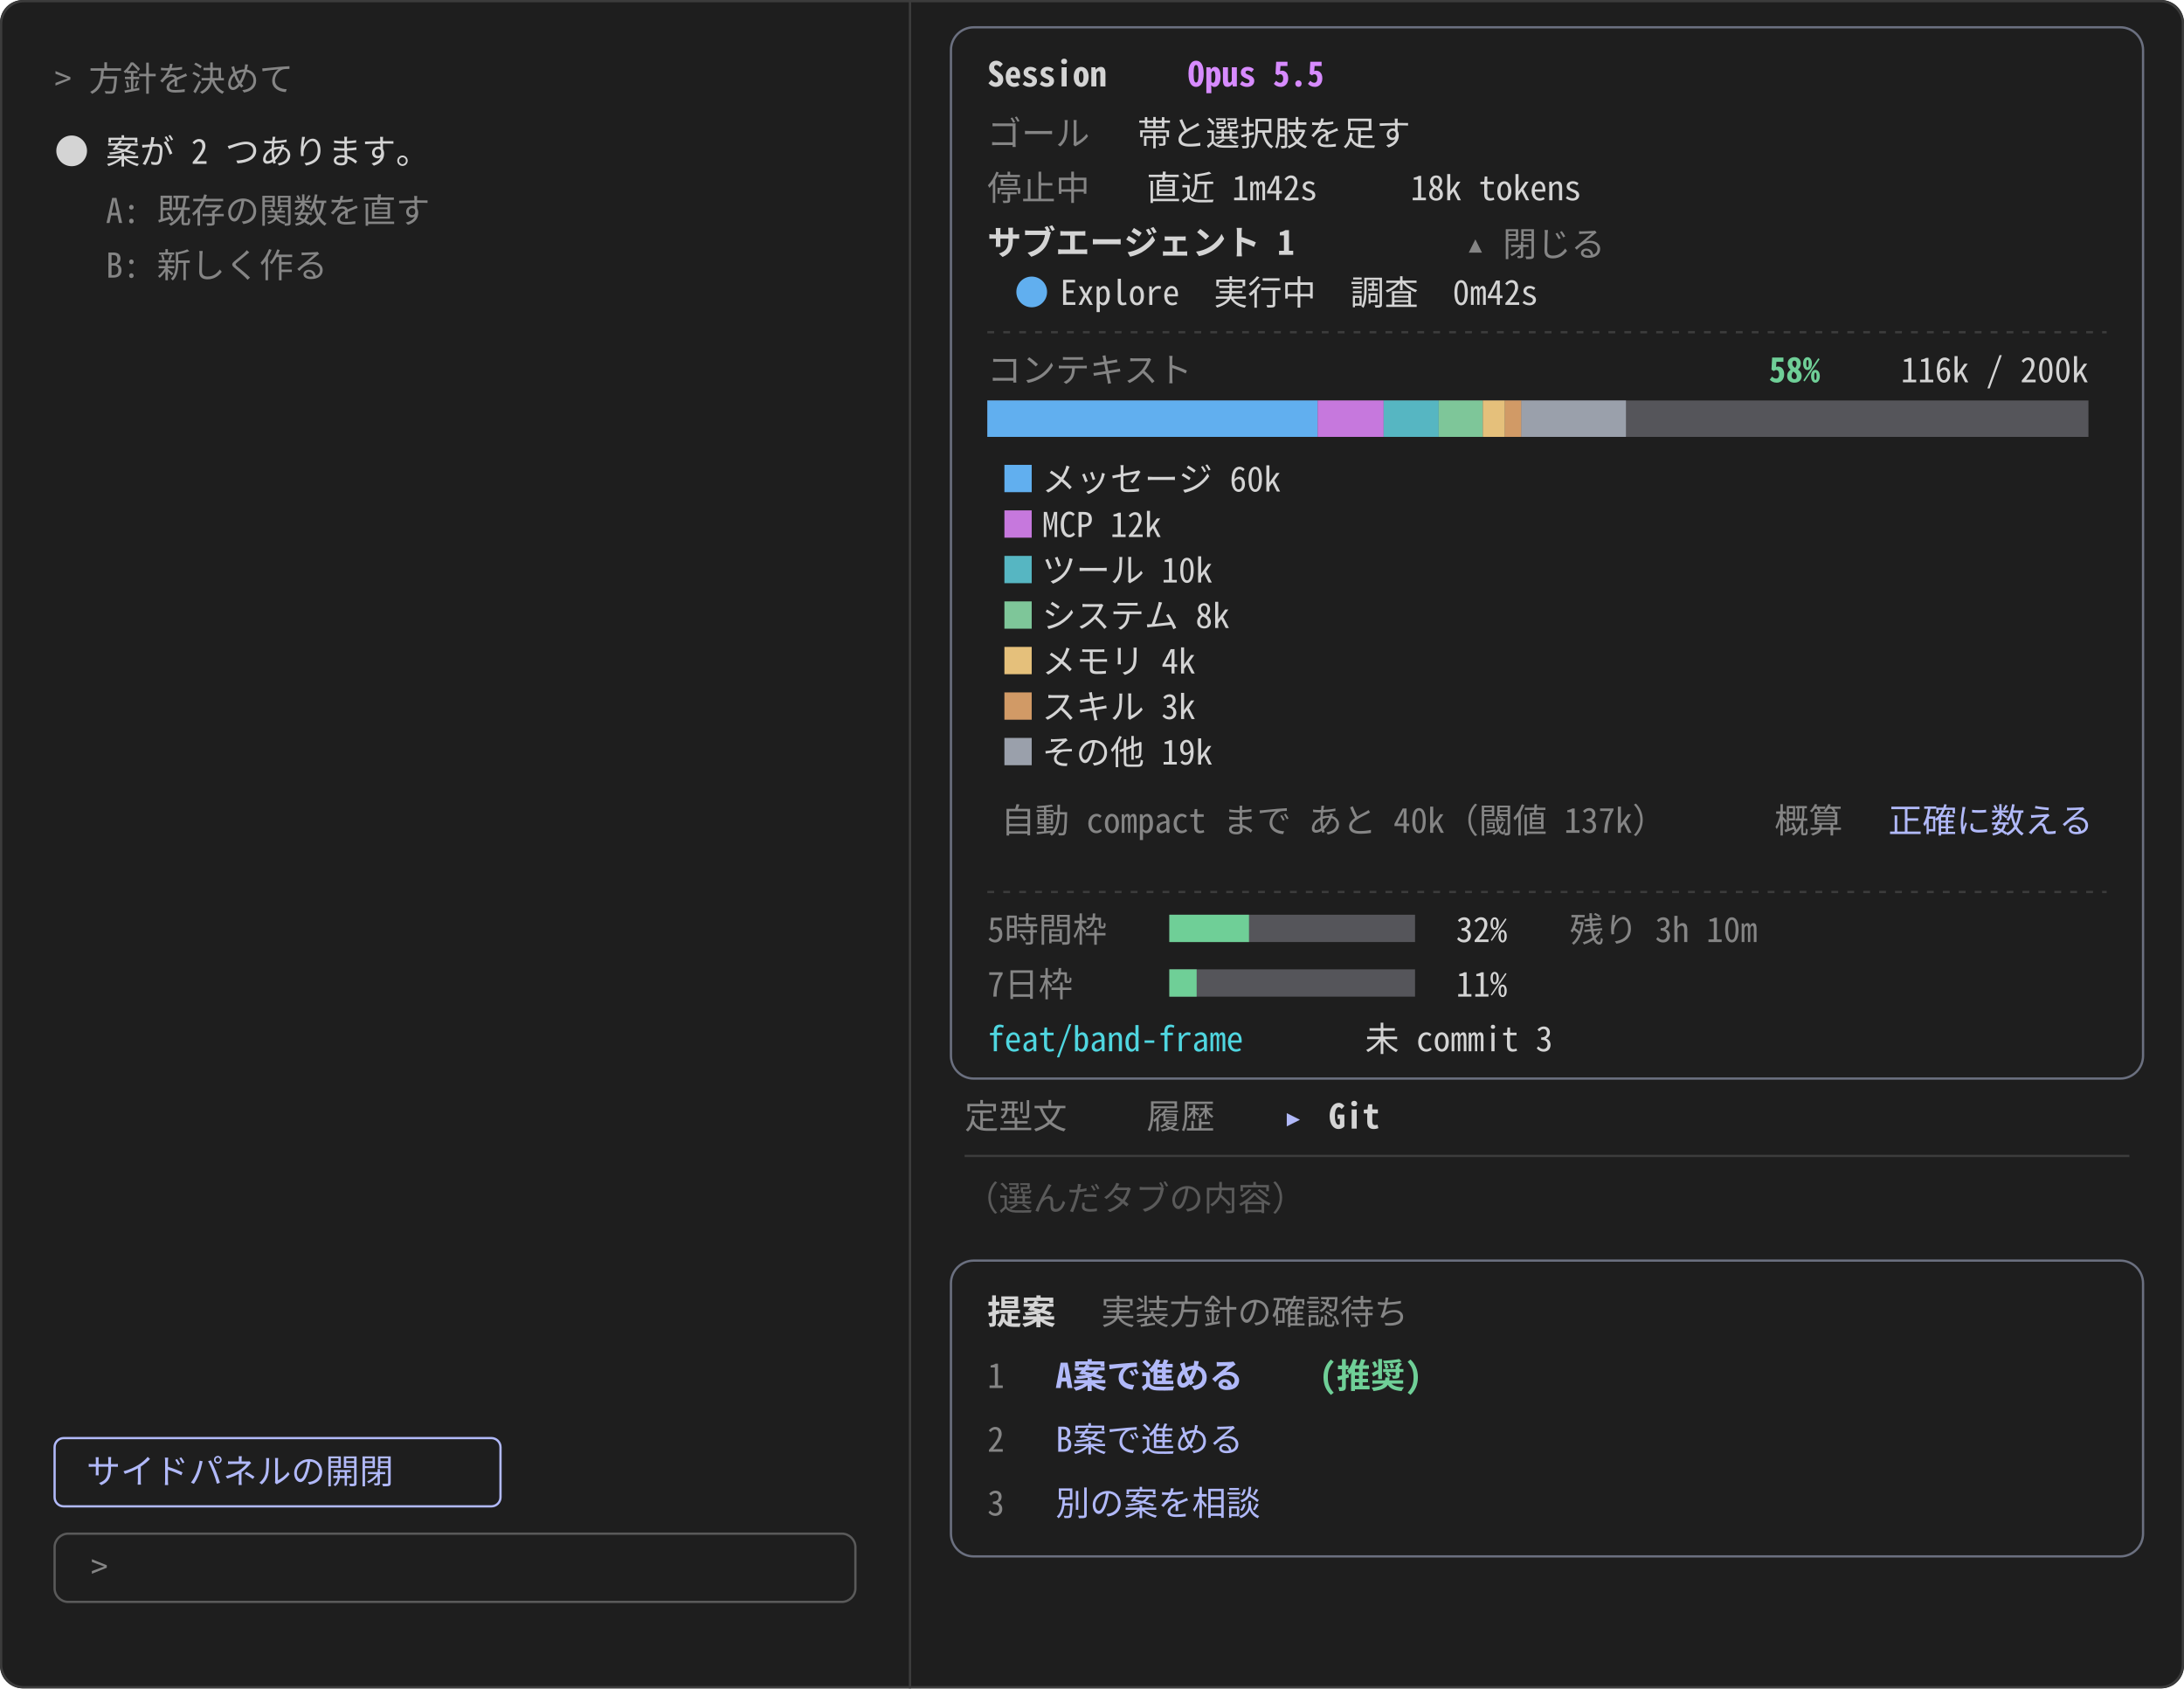
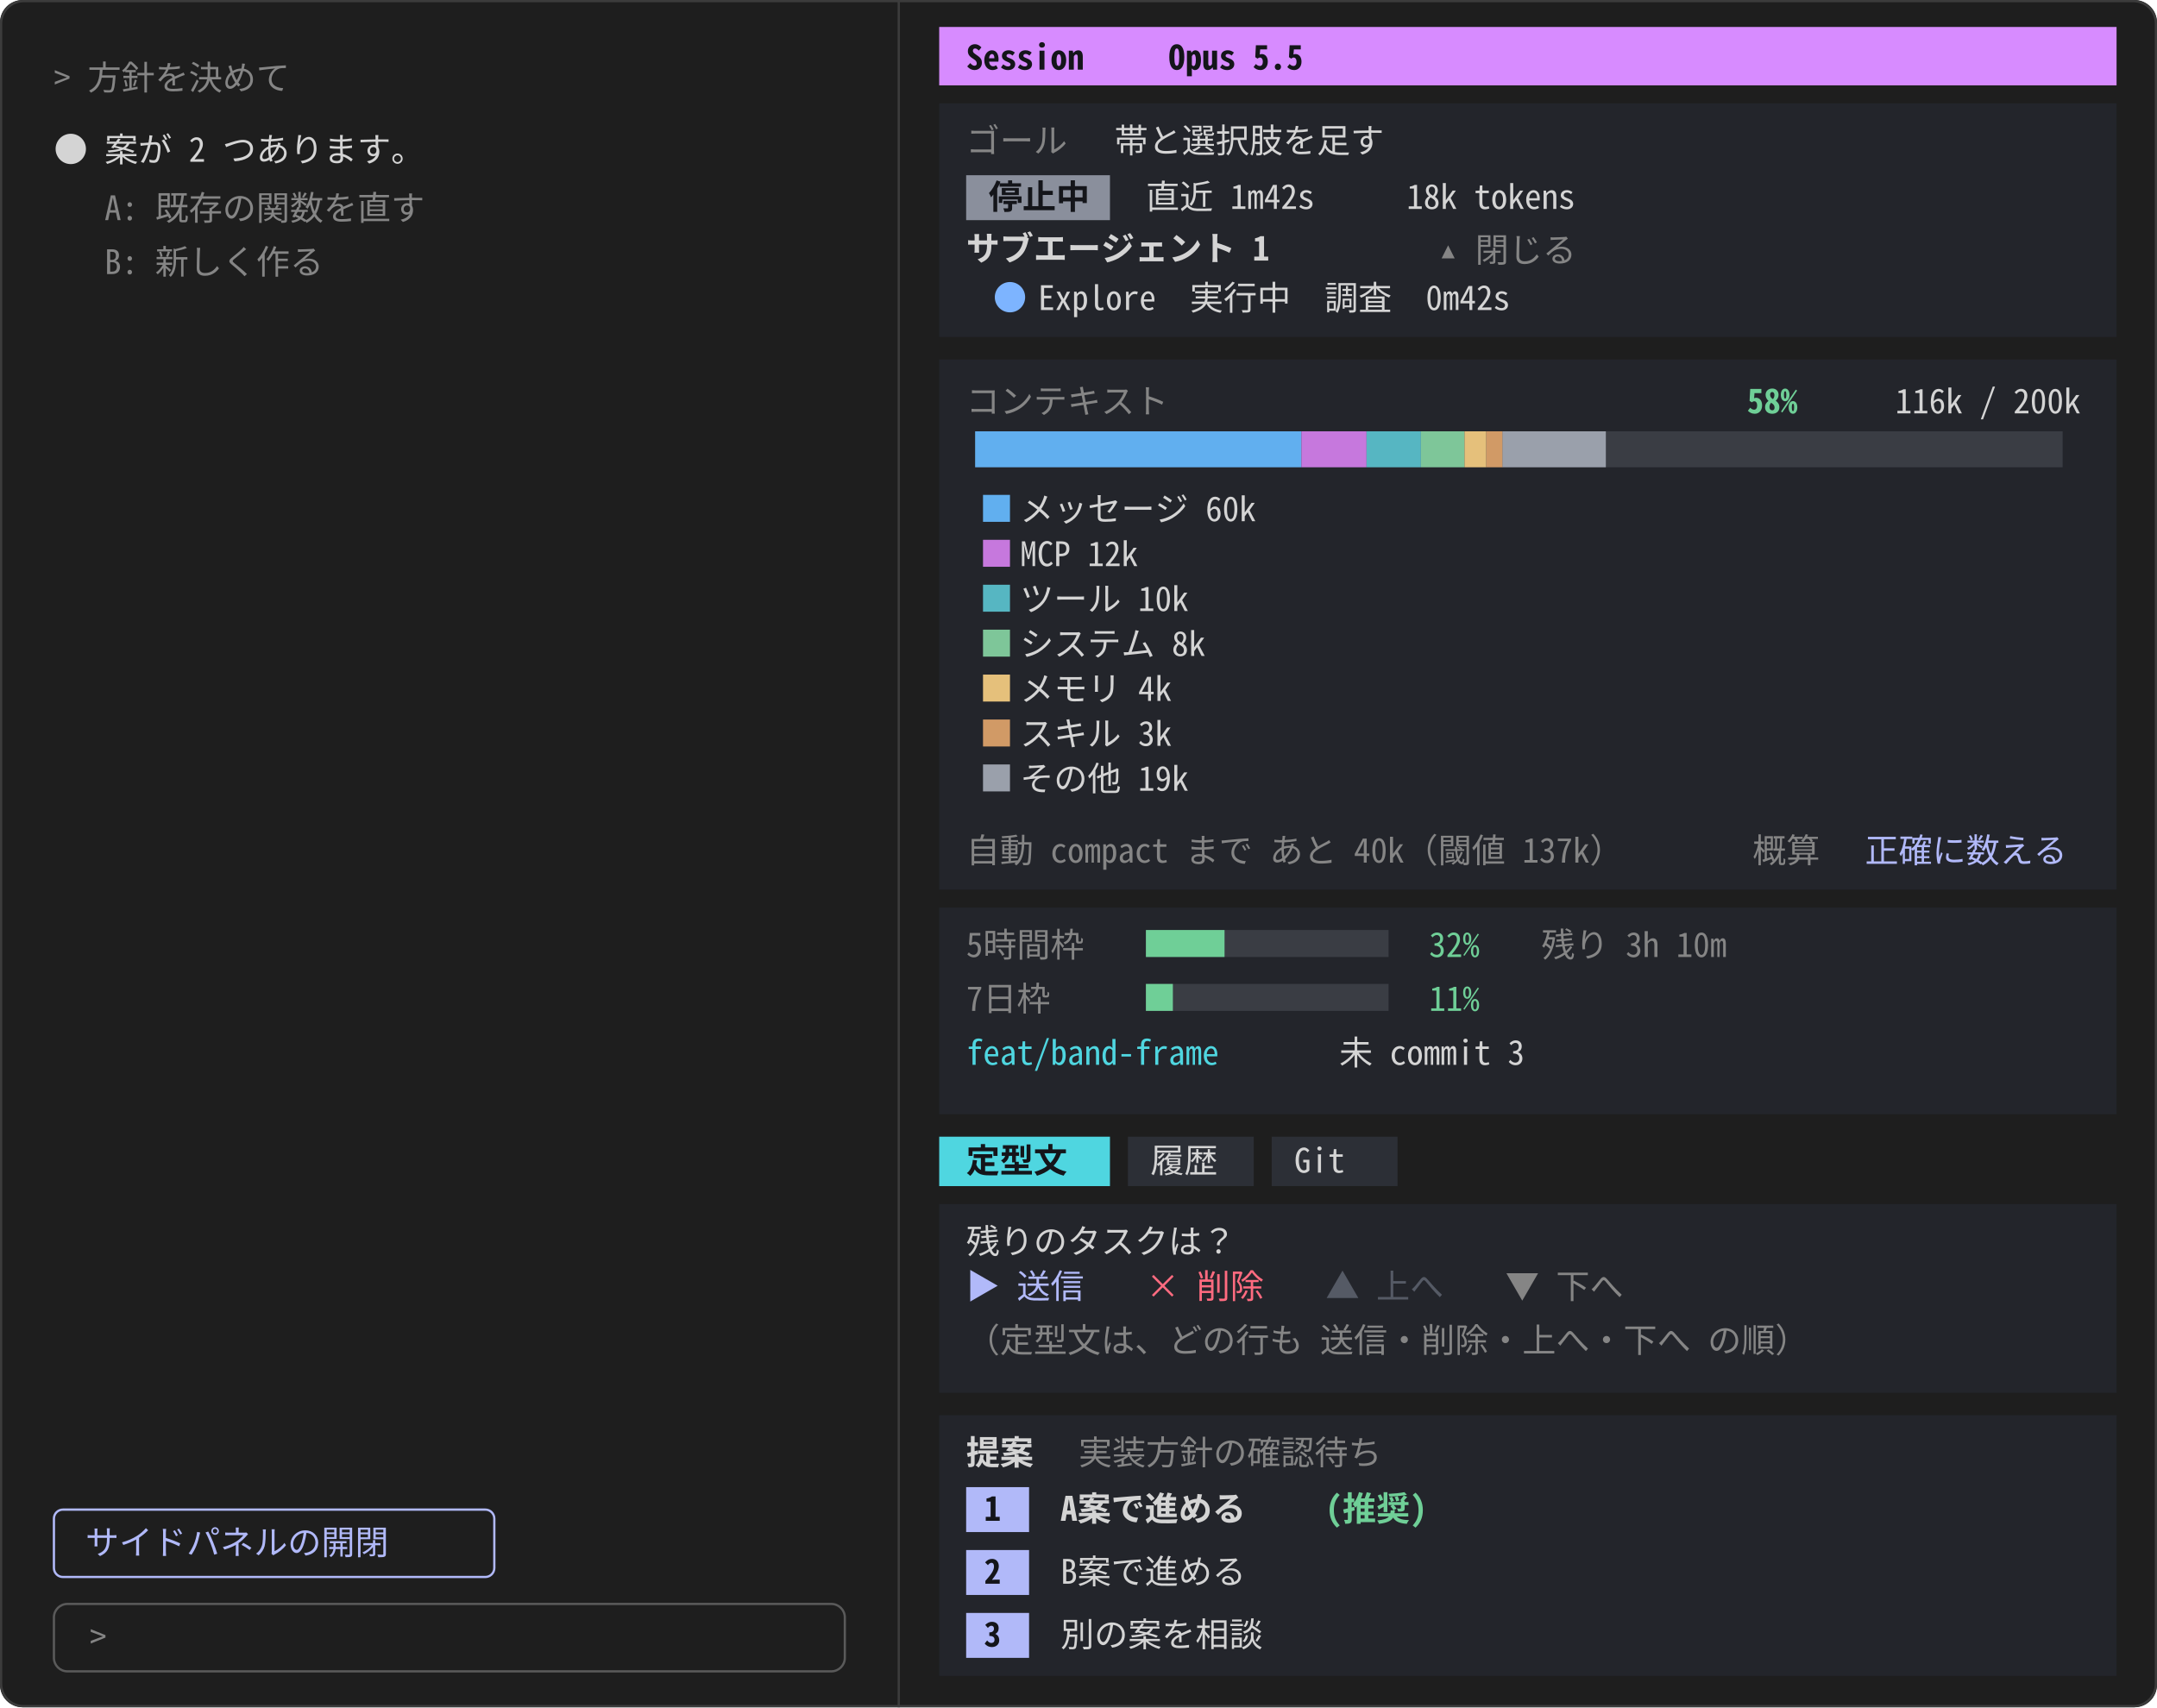
- <svg xmlns="http://www.w3.org/2000/svg" xml:space="preserve" viewBox="0 0 960 742" width="960" height="742" role="img" aria-labelledby="t d" font-family="Consolas, 'Cascadia Mono', 'Noto Sans Mono CJK JP', 'MS Gothic', monospace" font-size="15">
-   <rect x="0" y="0" width="960" height="742" rx="10" fill="#1e1e1e" />
-   <rect x="0.5" y="0.5" width="959" height="741" rx="10" fill="none" stroke="#3c3c3c" />
+ <svg xmlns="http://www.w3.org/2000/svg" xml:space="preserve" viewBox="0 0 960 760" width="960" height="760" role="img" aria-labelledby="t d" font-family="Consolas, 'Cascadia Mono', 'Noto Sans Mono CJK JP', 'MS Gothic', monospace" font-size="15">
+   <rect x="0" y="0" width="960" height="760" rx="10" fill="#1e1e1e" />
+   <rect x="0.5" y="0.5" width="959" height="759" rx="10" fill="none" stroke="#3c3c3c" />
  <text x="24" y="40" fill="#858585">&gt; 方針を決めて</text>
  <text x="24" y="72" fill="#d4d4d4">● 案が 2 つあります。</text>
  <text x="24" y="98" fill="#858585">   A: 既存の関数を直す</text>
  <text x="24" y="122" fill="#858585">   B: 新しく作る</text>
-   <rect x="24" y="632" width="196" height="30" rx="4" fill="none" stroke="#b1b9f9" />
-   <text x="38" y="652" fill="#b1b9f9">サイドパネルの開閉</text>
-   <rect x="24" y="674" width="352" height="30" rx="6" fill="none" stroke="#5a5a5a" />
-   <text x="40" y="694" fill="#858585">&gt;</text>
-   <line x1="400" y1="0" x2="400" y2="742" stroke="#3c3c3c" />
-   <rect x="418" y="12" width="524" height="462" rx="10" fill="none" stroke="#6b7080" />
-   <text x="434" y="38" fill="#d4d4d4" font-weight="bold">Session</text>
-   <text x="522" y="38" fill="#d78bff" font-weight="bold">Opus 5.5</text>
-   <text x="434" y="64" fill="#858585">ゴール</text>
-   <text x="500" y="64" fill="#d4d4d4">帯と選択肢を足す</text>
-   <text x="434" y="88" fill="#858585">停止中</text>
-   <text x="504" y="88" fill="#d4d4d4">直近 1m42s</text>
-   <text x="620" y="88" fill="#d4d4d4">18k tokens</text>
-   <text x="434" y="112" fill="#d4d4d4" font-weight="bold">サブエージェント 1</text>
-   <text x="644" y="112" fill="#858585">▴ 閉じる</text>
-   <text x="446" y="134" fill="#61afef">●</text>
-   <text x="466" y="134" fill="#d4d4d4">Explore  実行中  調査  0m42s</text>
-   <line x1="434" y1="146" x2="926" y2="146" stroke="#3c3c3c" stroke-dasharray="3 4" />
-   <text x="434" y="168" fill="#858585">コンテキスト</text>
-   <text x="800" y="168" fill="#6fcf97" font-weight="bold" text-anchor="end">58%</text>
-   <text x="918" y="168" fill="#d4d4d4" text-anchor="end">116k / 200k</text>
-   <rect x="434" y="176" width="484" height="16" fill="#55555a" />
-   <rect x="434.0" y="176" width="145.2" height="16" fill="#61afef" />
-   <rect x="579.2" y="176" width="29.0" height="16" fill="#c678dd" />
-   <rect x="608.2" y="176" width="24.2" height="16" fill="#56b6c2" />
-   <rect x="632.4" y="176" width="19.4" height="16" fill="#7ec699" />
-   <rect x="651.8" y="176" width="9.7" height="16" fill="#e5c07b" />
-   <rect x="661.5" y="176" width="7.3" height="16" fill="#d19a66" />
-   <rect x="668.7" y="176" width="46.0" height="16" fill="#9aa0ab" />
-   <text x="440" y="216" fill="#61afef">■</text>
-   <text x="458" y="216" fill="#d4d4d4">メッセージ 60k</text>
-   <text x="440" y="236" fill="#c678dd">■</text>
-   <text x="458" y="236" fill="#d4d4d4">MCP 12k</text>
-   <text x="440" y="256" fill="#56b6c2">■</text>
-   <text x="458" y="256" fill="#d4d4d4">ツール 10k</text>
-   <text x="440" y="276" fill="#7ec699">■</text>
-   <text x="458" y="276" fill="#d4d4d4">システム 8k</text>
-   <text x="440" y="296" fill="#e5c07b">■</text>
-   <text x="458" y="296" fill="#d4d4d4">メモリ 4k</text>
-   <text x="440" y="316" fill="#d19a66">■</text>
-   <text x="458" y="316" fill="#d4d4d4">スキル 3k</text>
-   <text x="440" y="336" fill="#9aa0ab">■</text>
-   <text x="458" y="336" fill="#d4d4d4">その他 19k</text>
-   <text x="440" y="366" fill="#858585">自動 compact まで あと 40k（閾値 137k）</text>
-   <text x="780" y="366" fill="#858585">概算</text>
-   <text x="830" y="366" fill="#b1b9f9">正確に数える</text>
-   <line x1="434" y1="392" x2="926" y2="392" stroke="#3c3c3c" stroke-dasharray="3 4" />
-   <text x="434" y="414" fill="#858585">5時間枠</text>
-   <rect x="514" y="402" width="108" height="12" fill="#55555a" />
-   <rect x="514" y="402" width="35" height="12" fill="#6fcf97" />
-   <text x="640" y="414" fill="#d4d4d4">32%</text>
-   <text x="690" y="414" fill="#858585">残り 3h 10m</text>
-   <text x="434" y="438" fill="#858585">7日枠</text>
-   <rect x="514" y="426" width="108" height="12" fill="#55555a" />
-   <rect x="514" y="426" width="12" height="12" fill="#6fcf97" />
-   <text x="640" y="438" fill="#d4d4d4">11%</text>
-   <text x="434" y="462" fill="#4fd6e0">feat/band-frame</text>
-   <text x="600" y="462" fill="#d4d4d4">未 commit 3</text>
-   <text x="424" y="496" fill="#858585">定型文</text>
-   <text x="504" y="496" fill="#858585">履歴</text>
-   <text x="564" y="496" fill="#b1b9f9">▸</text>
-   <text x="584" y="496" fill="#d4d4d4" font-weight="bold">Git</text>
-   <line x1="424" y1="508" x2="936" y2="508" stroke="#3c3c3c" />
-   <text x="424" y="532" fill="#5a5a5a">（選んだタブの内容）</text>
-   <rect x="418" y="554" width="524" height="130" rx="10" fill="none" stroke="#6b7080" />
-   <text x="434" y="582" fill="#d4d4d4" font-weight="bold">提案</text>
-   <text x="484" y="582" fill="#858585">実装方針の確認待ち</text>
-   <text x="434" y="610" fill="#858585">1</text>
-   <text x="464" y="610" fill="#b1b9f9" font-weight="bold">A案で進める</text>
-   <text x="580" y="610" fill="#6fcf97" font-weight="bold">(推奨)</text>
-   <text x="434" y="638" fill="#858585">2</text>
-   <text x="464" y="638" fill="#b1b9f9">B案で進める</text>
-   <text x="434" y="666" fill="#858585">3</text>
-   <text x="464" y="666" fill="#b1b9f9">別の案を相談</text>
+   <rect x="24" y="672" width="196" height="30" rx="4" fill="none" stroke="#b1b9f9" />
+   <text x="38" y="692" fill="#b1b9f9">サイドパネルの開閉</text>
+   <rect x="24" y="714" width="352" height="30" rx="6" fill="none" stroke="#5a5a5a" />
+   <text x="40" y="734" fill="#858585">&gt;</text>
+   <line x1="400" y1="0" x2="400" y2="760" stroke="#3c3c3c" />
+   <rect x="418" y="12" width="524" height="26" fill="#d78bff" />
+   <text x="430" y="31" fill="#14151a" font-weight="bold">Session</text>
+   <text x="520" y="31" fill="#14151a" font-weight="bold">Opus 5.5</text>
+   <rect x="418" y="46" width="524" height="104" fill="#23252b" />
+   <text x="430" y="68" fill="#858585">ゴール</text>
+   <text x="496" y="68" fill="#d4d4d4">帯と選択肢を足す</text>
+   <rect x="430" y="78" width="64" height="20" fill="#8a8f9c" />
+   <text x="440" y="93" fill="#14151a" font-weight="bold">停止中</text>
+   <text x="510" y="93" fill="#d4d4d4">直近 1m42s</text>
+   <text x="626" y="93" fill="#d4d4d4">18k tokens</text>
+   <text x="430" y="116" fill="#d4d4d4" font-weight="bold">サブエージェント 1</text>
+   <text x="640" y="116" fill="#858585">▴ 閉じる</text>
+   <text x="442" y="138" fill="#7db4ff">●</text>
+   <text x="462" y="138" fill="#d4d4d4">Explore  実行中  調査  0m42s</text>
+   <rect x="418" y="160" width="524" height="236" fill="#23252b" />
+   <text x="430" y="184" fill="#858585">コンテキスト</text>
+   <text x="800" y="184" fill="#6fcf97" font-weight="bold" text-anchor="end">58%</text>
+   <text x="926" y="184" fill="#d4d4d4" text-anchor="end">116k / 200k</text>
+   <rect x="434" y="192" width="484" height="16" fill="#3a3d44" />
+   <rect x="434.0" y="192" width="145.2" height="16" fill="#61afef" />
+   <rect x="579.2" y="192" width="29.0" height="16" fill="#c678dd" />
+   <rect x="608.2" y="192" width="24.2" height="16" fill="#56b6c2" />
+   <rect x="632.4" y="192" width="19.4" height="16" fill="#7ec699" />
+   <rect x="651.8" y="192" width="9.7" height="16" fill="#e5c07b" />
+   <rect x="661.5" y="192" width="7.3" height="16" fill="#d19a66" />
+   <rect x="668.7" y="192" width="46.0" height="16" fill="#9aa0ab" />
+   <text x="436" y="232" fill="#61afef">■</text>
+   <text x="454" y="232" fill="#d4d4d4">メッセージ 60k</text>
+   <text x="436" y="252" fill="#c678dd">■</text>
+   <text x="454" y="252" fill="#d4d4d4">MCP 12k</text>
+   <text x="436" y="272" fill="#56b6c2">■</text>
+   <text x="454" y="272" fill="#d4d4d4">ツール 10k</text>
+   <text x="436" y="292" fill="#7ec699">■</text>
+   <text x="454" y="292" fill="#d4d4d4">システム 8k</text>
+   <text x="436" y="312" fill="#e5c07b">■</text>
+   <text x="454" y="312" fill="#d4d4d4">メモリ 4k</text>
+   <text x="436" y="332" fill="#d19a66">■</text>
+   <text x="454" y="332" fill="#d4d4d4">スキル 3k</text>
+   <text x="436" y="352" fill="#9aa0ab">■</text>
+   <text x="454" y="352" fill="#d4d4d4">その他 19k</text>
+   <text x="430" y="384" fill="#858585">自動 compact まで あと 40k（閾値 137k）</text>
+   <text x="780" y="384" fill="#858585">概算</text>
+   <text x="830" y="384" fill="#b1b9f9">正確に数える</text>
+   <rect x="418" y="404" width="524" height="92" fill="#23252b" />
+   <text x="430" y="426" fill="#858585">5時間枠</text>
+   <rect x="510" y="414" width="108" height="12" fill="#3a3d44" />
+   <rect x="510" y="414" width="35" height="12" fill="#6fcf97" />
+   <text x="636" y="426" fill="#6fcf97">32%</text>
+   <text x="686" y="426" fill="#858585">残り 3h 10m</text>
+   <text x="430" y="450" fill="#858585">7日枠</text>
+   <rect x="510" y="438" width="108" height="12" fill="#3a3d44" />
+   <rect x="510" y="438" width="12" height="12" fill="#6fcf97" />
+   <text x="636" y="450" fill="#6fcf97">11%</text>
+   <text x="430" y="474" fill="#4fd6e0">feat/band-frame</text>
+   <text x="596" y="474" fill="#d4d4d4">未 commit 3</text>
+   <rect x="418" y="506" width="76" height="22" fill="#4fd6e0" />
+   <text x="430" y="522" fill="#14151a" font-weight="bold">定型文</text>
+   <rect x="502" y="506" width="56" height="22" fill="#2c2f36" />
+   <text x="512" y="522" fill="#d4d4d4">履歴</text>
+   <rect x="566" y="506" width="56" height="22" fill="#2c2f36" />
+   <text x="576" y="522" fill="#d4d4d4">Git</text>
+   <rect x="418" y="536" width="524" height="84" fill="#23252b" />
+   <text x="430" y="558" fill="#d4d4d4">残りのタスクは？</text>
+   <text x="430" y="578" fill="#b1b9f9">▶ 送信</text>
+   <text x="510" y="578" fill="#ff6b80">× 削除</text>
+   <text x="590" y="578" fill="#555a65">▲ 上へ</text>
+   <text x="670" y="578" fill="#858585">▼ 下へ</text>
+   <text x="430" y="602" fill="#858585">（定型文は、どの行も 送信・削除・上へ・下へ の順）</text>
+   <rect x="418" y="630" width="524" height="116" fill="#23252b" />
+   <text x="430" y="652" fill="#d4d4d4" font-weight="bold">提案</text>
+   <text x="480" y="652" fill="#858585">実装方針の確認待ち</text>
+   <rect x="430" y="662" width="28" height="20" fill="#b1b9f9" />
+   <text x="438" y="677" fill="#14151a" font-weight="bold">1</text>
+   <text x="472" y="677" fill="#d4d4d4" font-weight="bold">A案で進める</text>
+   <text x="590" y="677" fill="#6fcf97" font-weight="bold">(推奨)</text>
+   <rect x="430" y="690" width="28" height="20" fill="#b1b9f9" />
+   <text x="438" y="705" fill="#14151a" font-weight="bold">2</text>
+   <text x="472" y="705" fill="#d4d4d4">B案で進める</text>
+   <rect x="430" y="718" width="28" height="20" fill="#b1b9f9" />
+   <text x="438" y="733" fill="#14151a" font-weight="bold">3</text>
+   <text x="472" y="733" fill="#d4d4d4">別の案を相談</text>
</svg>
